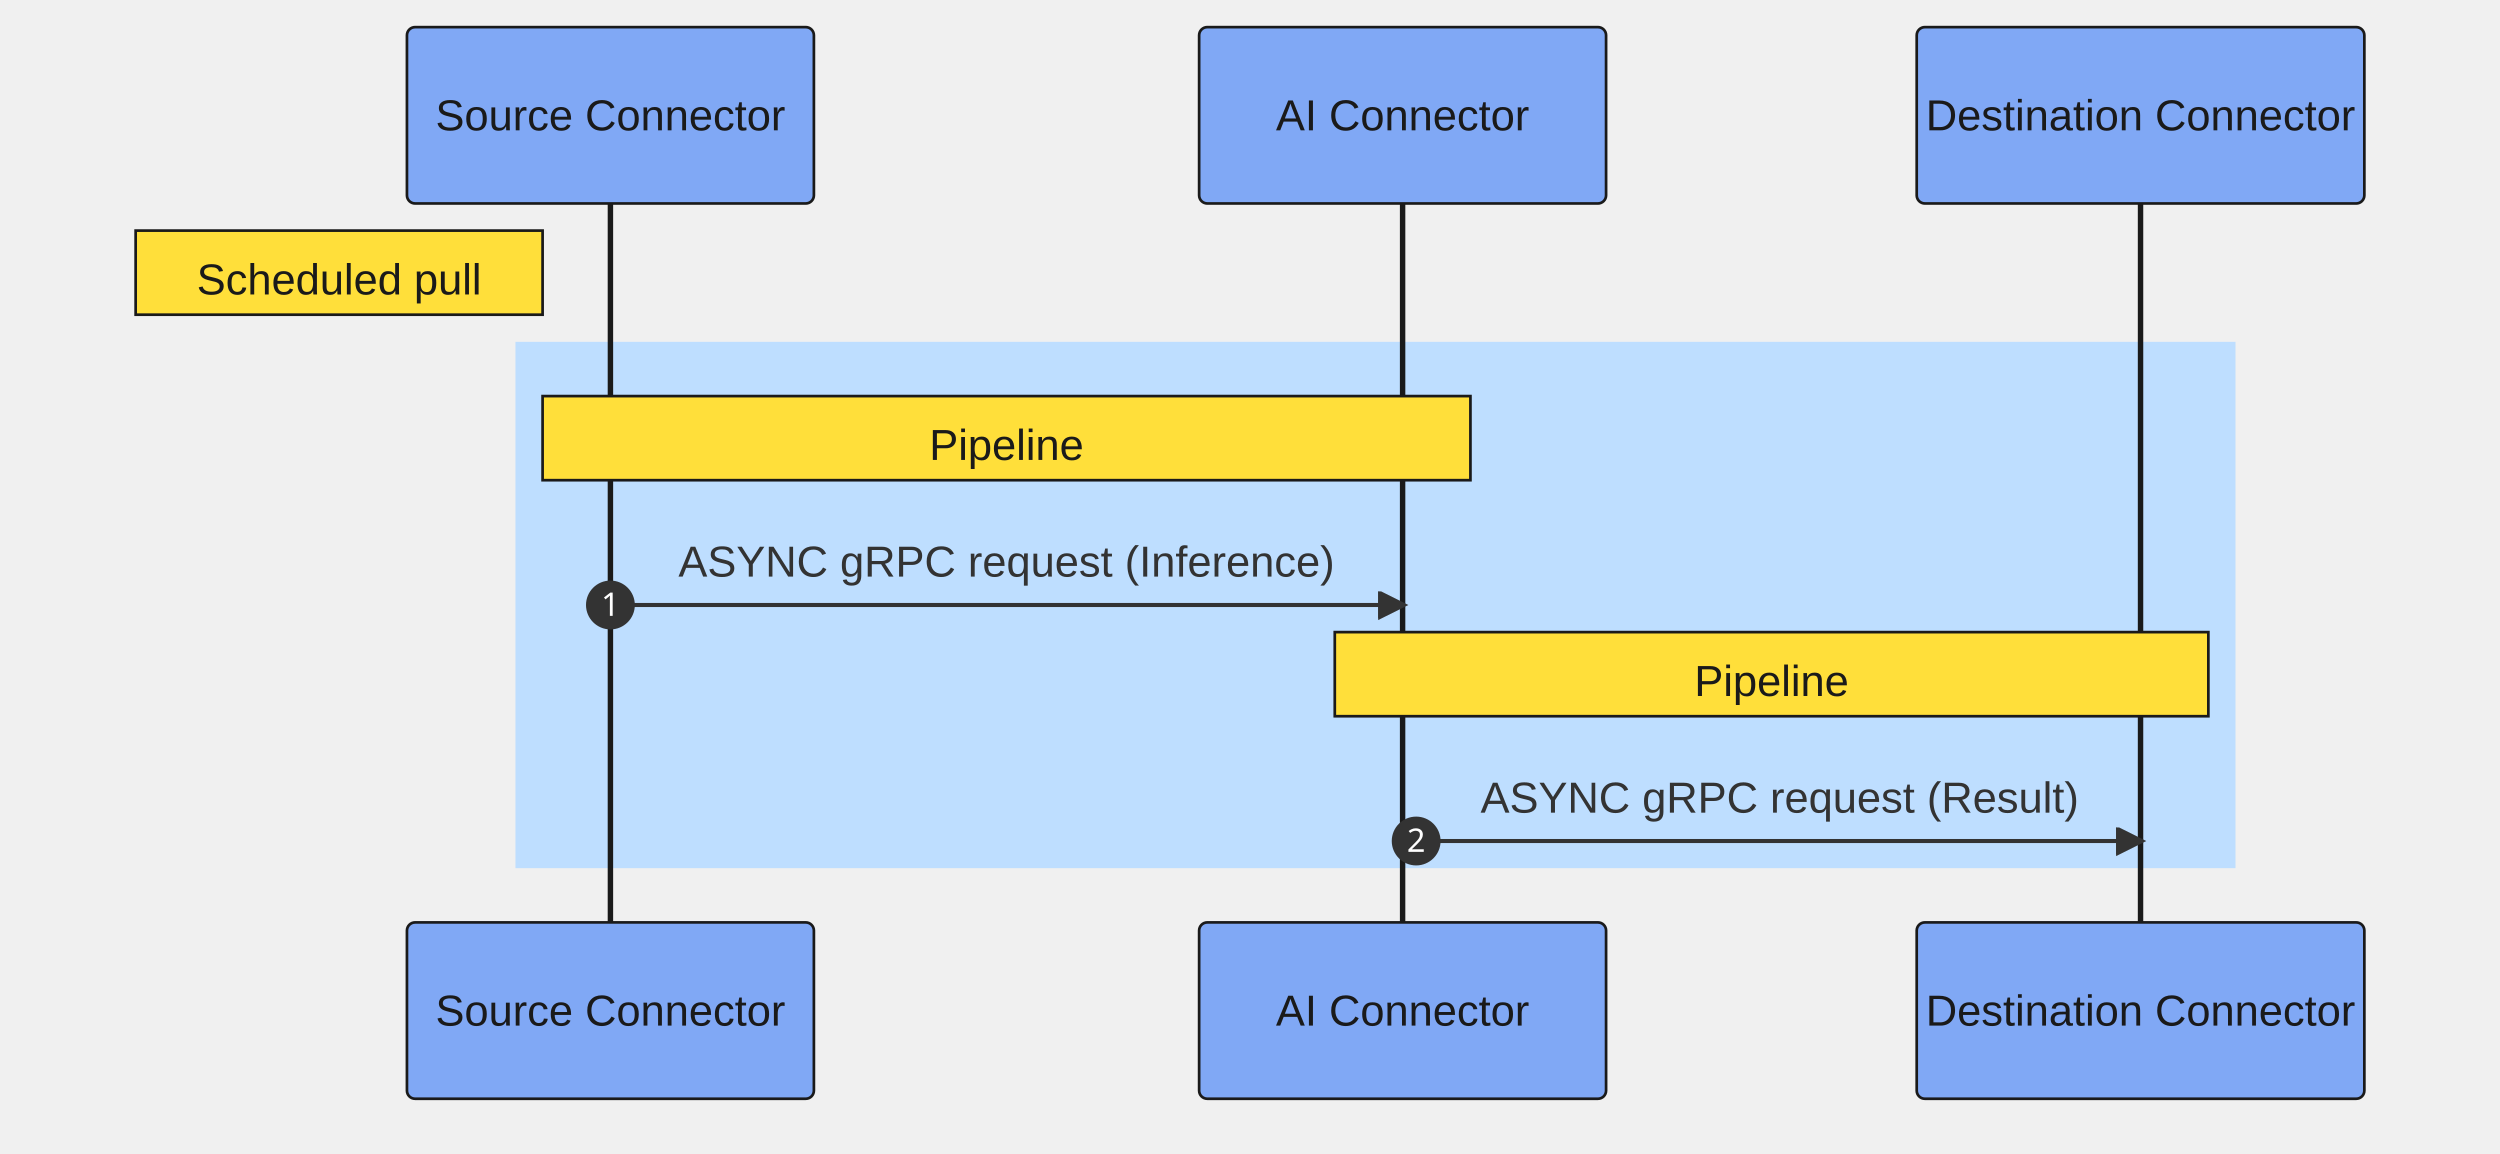
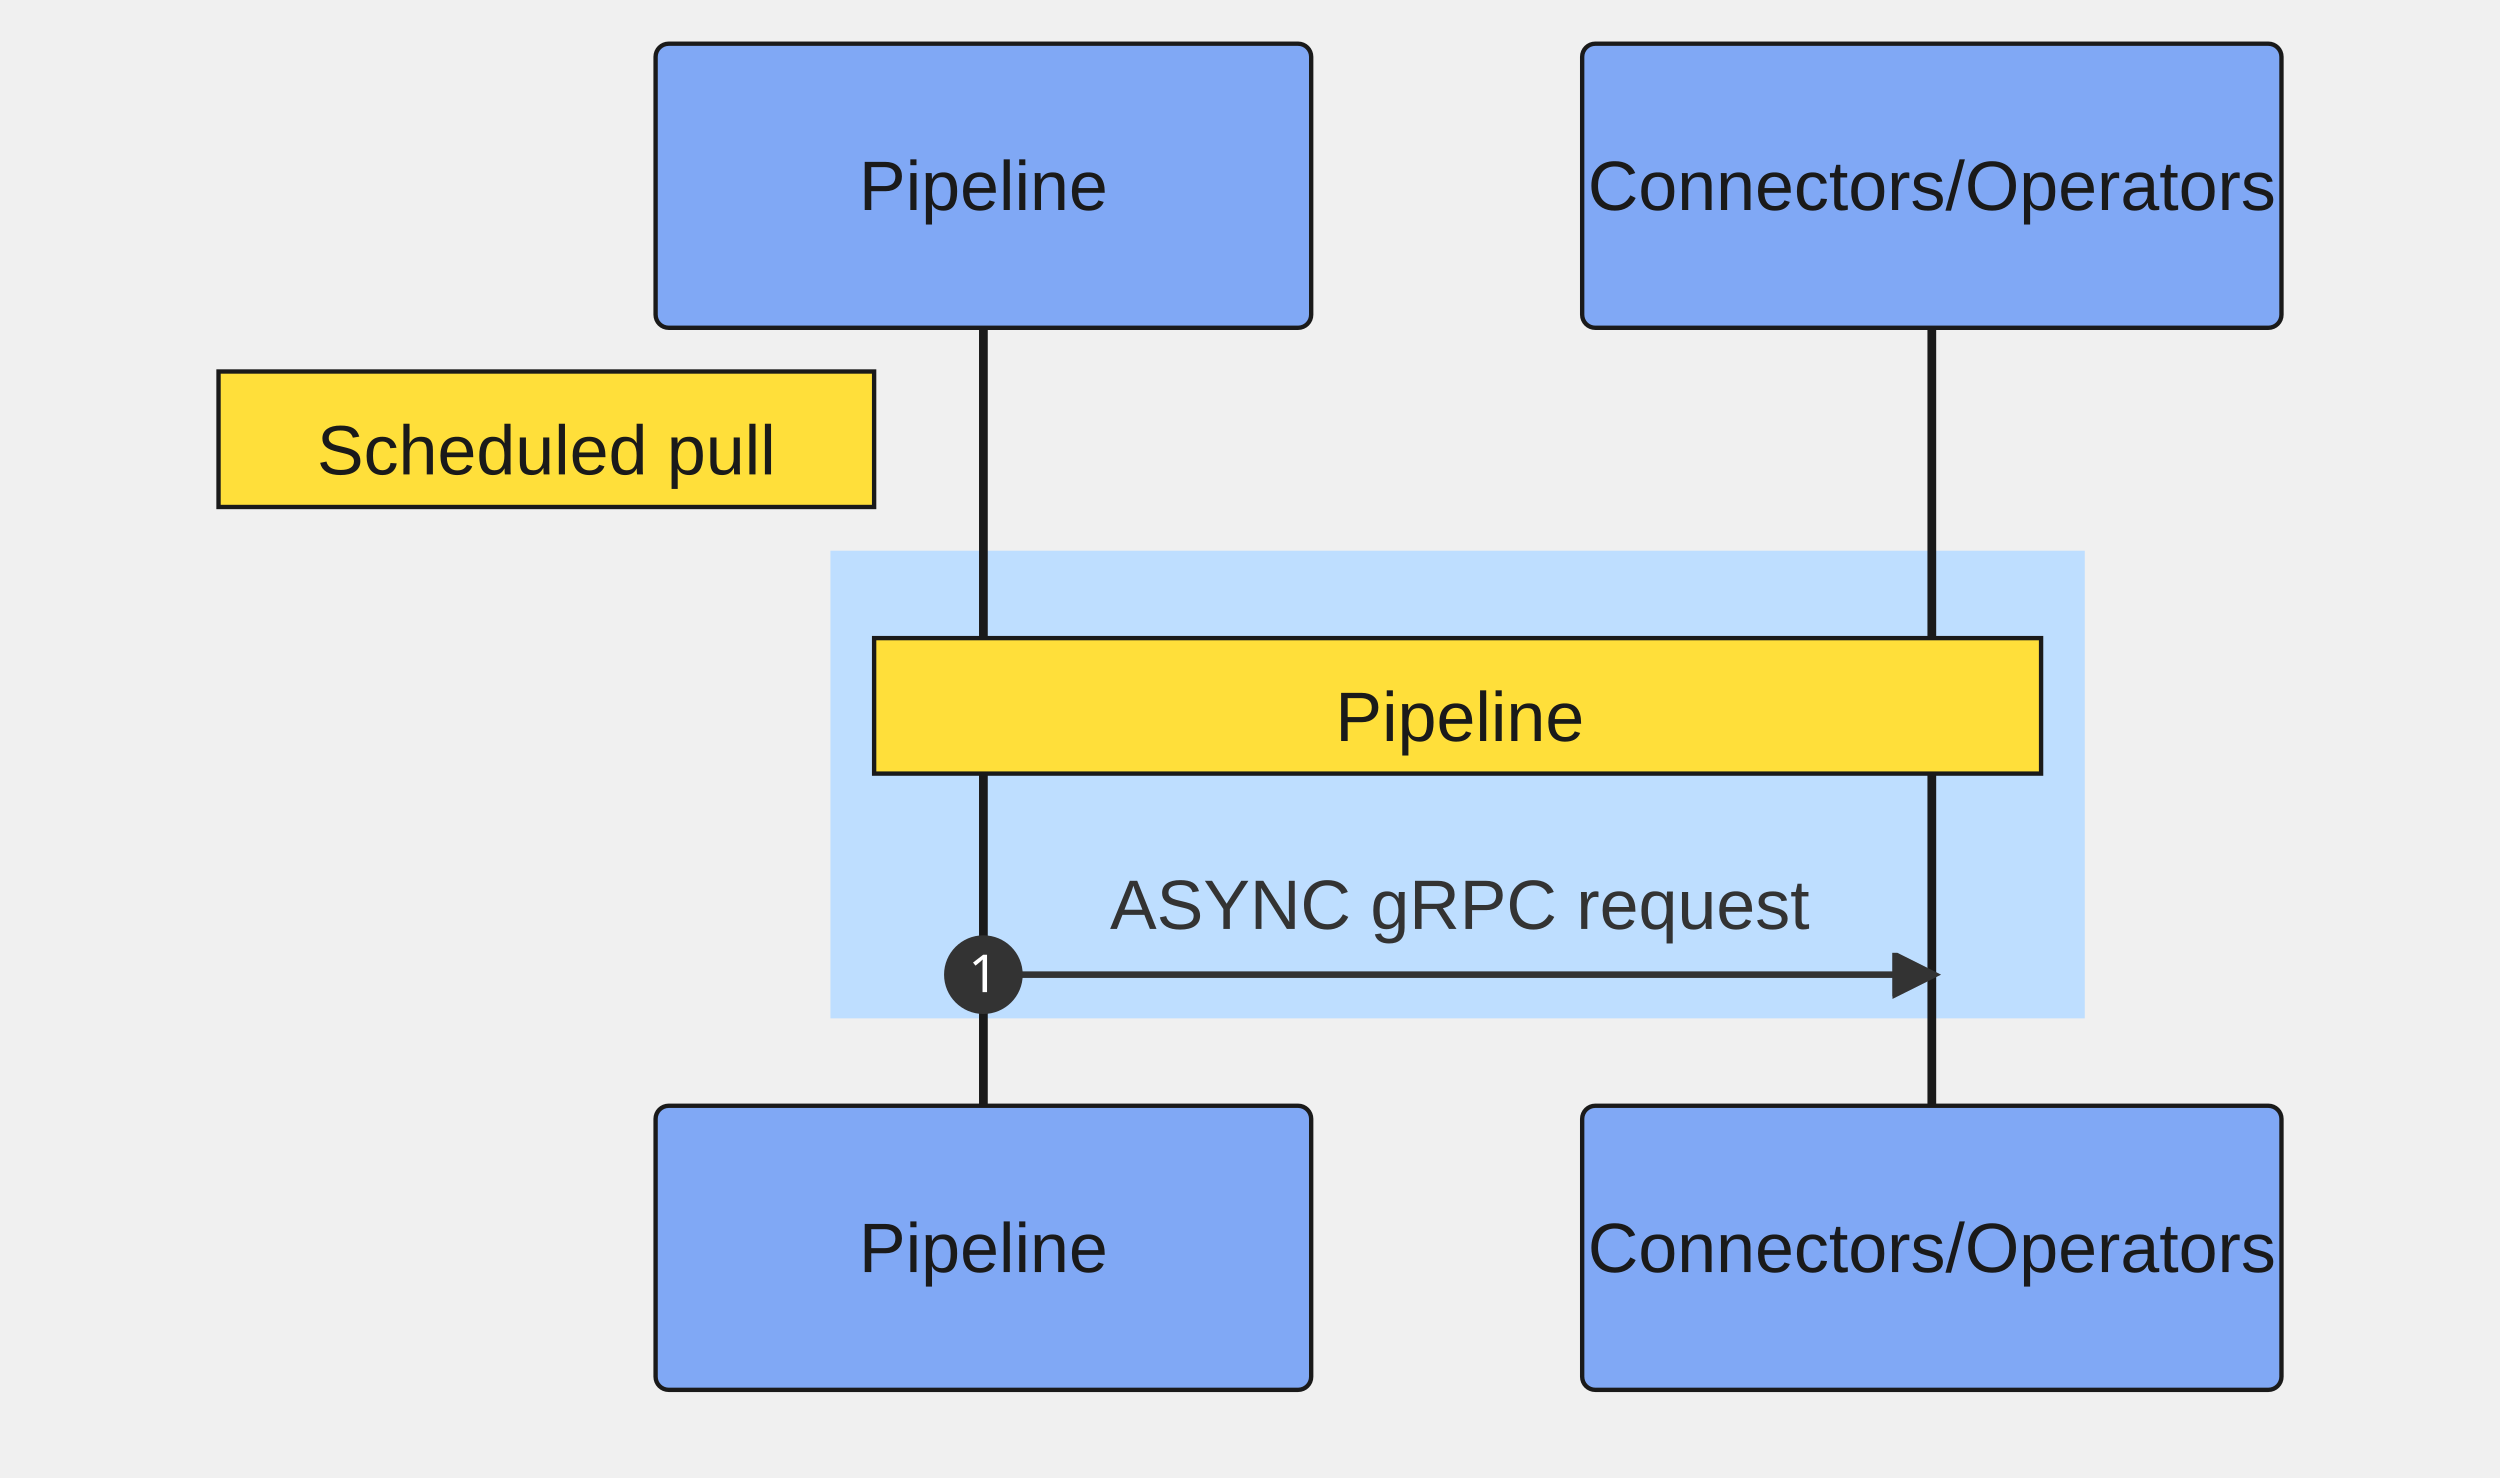
- <svg xmlns="http://www.w3.org/2000/svg" aria-roledescription="sequence" role="graphics-document document" viewBox="-150 -10 921.5 425" style="max-width: 921.5px; background-color: white;" width="100%" id="my-svg">
-   <rect class="rect" height="194" width="634" fill="rgb(190, 222, 255)" y="116" x="40" />
+ <svg xmlns="http://www.w3.org/2000/svg" aria-roledescription="sequence" role="graphics-document document" viewBox="-150 -10 572 338" style="max-width: 572px; background-color: white;" width="100%" id="my-svg">
+   <rect class="rect" height="107" width="287" fill="rgb(190, 222, 255)" y="116" x="40" />
  <style>#my-svg{background-color:white;}#my-svg{font-family:"trebuchet ms",verdana,arial,sans-serif;font-size:16px;fill:#1A1A1A;}#my-svg .error-icon{fill:#552222;}#my-svg .error-text{fill:#552222;stroke:#552222;}#my-svg .edge-thickness-normal{stroke-width:2px;}#my-svg .edge-thickness-thick{stroke-width:3.5px;}#my-svg .edge-pattern-solid{stroke-dasharray:0;}#my-svg .edge-pattern-dashed{stroke-dasharray:3;}#my-svg .edge-pattern-dotted{stroke-dasharray:2;}#my-svg .marker{fill:#1A1A1A;stroke:#1A1A1A;}#my-svg .marker.cross{stroke:#1A1A1A;}#my-svg svg{font-family:"trebuchet ms",verdana,arial,sans-serif;font-size:16px;}#my-svg .actor{stroke:#1A1A1A;fill:#80A8F5;}#my-svg text.actor&gt;tspan{fill:#1A1A1A;stroke:none;}#my-svg .actor-line{stroke:#1A1A1A;}#my-svg .messageLine0{stroke-width:1.5;stroke-dasharray:none;stroke:#333;}#my-svg .messageLine1{stroke-width:1.5;stroke-dasharray:2,2;stroke:#333;}#my-svg #arrowhead path{fill:#333;stroke:#333;}#my-svg .sequenceNumber{fill:#FFFFFF;}#my-svg #sequencenumber{fill:#333;}#my-svg #crosshead path{fill:#333;stroke:#333;}#my-svg .messageText{fill:#333;stroke:none;}#my-svg .labelBox{stroke:hsl(259.626, 59.777%, 87.902%);fill:#ECECFF;}#my-svg .labelText,#my-svg .labelText&gt;tspan{fill:black;stroke:none;}#my-svg .loopText,#my-svg .loopText&gt;tspan{fill:black;stroke:none;}#my-svg .loopLine{stroke-width:2px;stroke-dasharray:2,2;stroke:hsl(259.626, 59.777%, 87.902%);fill:hsl(259.626, 59.777%, 87.902%);}#my-svg .note{stroke:#1A1A1A;fill:#FFDF3A;}#my-svg .noteText,#my-svg .noteText&gt;tspan{fill:#1A1A1A;stroke:none;}#my-svg .activation0{fill:#28F67E;stroke:#1A1A1A;}#my-svg .activation1{fill:#28F67E;stroke:#1A1A1A;}#my-svg .activation2{fill:#28F67E;stroke:#1A1A1A;}#my-svg .actorPopupMenu{position:absolute;}#my-svg .actorPopupMenuPanel{position:absolute;fill:#80A8F5;box-shadow:0px 8px 16px 0px rgba(0,0,0,0.2);filter:drop-shadow(3px 5px 2px rgb(0 0 0 / 0.4));}#my-svg .actor-man line{stroke:#1A1A1A;fill:#80A8F5;}#my-svg .actor-man circle,#my-svg line{stroke:#1A1A1A;fill:#80A8F5;stroke-width:2px;}#my-svg :root{--mermaid-font-family:"trebuchet ms",verdana,arial,sans-serif;}</style>
  <g />
  <defs>
    <symbol height="24" width="24" id="computer">
      <path d="M2 2v13h20v-13h-20zm18 11h-16v-9h16v9zm-10.228 6l.466-1h3.524l.467 1h-4.457zm14.228 3h-24l2-6h2.104l-1.33 4h18.45l-1.297-4h2.073l2 6zm-5-10h-14v-7h14v7z" transform="scale(.5)" />
    </symbol>
  </defs>
  <defs>
    <symbol clip-rule="evenodd" fill-rule="evenodd" id="database">
      <path d="M12.258.001l.256.004.255.005.253.008.251.01.249.012.247.015.246.016.242.019.241.02.239.023.236.024.233.027.231.028.229.031.225.032.223.034.22.036.217.038.214.04.211.041.208.043.205.045.201.046.198.048.194.05.191.051.187.053.183.054.18.056.175.057.172.059.168.06.163.061.16.063.155.064.15.066.074.033.073.033.071.034.07.034.069.035.068.035.067.035.066.035.064.036.064.036.062.036.06.036.06.037.058.037.058.037.055.038.055.038.053.038.052.038.051.039.05.039.048.039.047.039.045.04.044.04.043.04.041.04.04.041.039.041.037.041.036.041.034.041.033.042.032.042.03.042.029.042.027.042.026.043.024.043.023.043.021.043.02.043.018.044.017.043.015.044.013.044.012.044.011.045.009.044.007.045.006.045.004.045.002.045.001.045v17l-.001.045-.002.045-.004.045-.006.045-.007.045-.009.044-.011.045-.012.044-.013.044-.015.044-.017.043-.018.044-.02.043-.021.043-.023.043-.024.043-.026.043-.027.042-.029.042-.03.042-.032.042-.033.042-.034.041-.036.041-.037.041-.039.041-.04.041-.041.04-.043.04-.044.04-.045.04-.047.039-.048.039-.05.039-.051.039-.052.038-.053.038-.055.038-.055.038-.058.037-.058.037-.06.037-.06.036-.062.036-.064.036-.064.036-.066.035-.067.035-.068.035-.069.035-.07.034-.071.034-.073.033-.074.033-.15.066-.155.064-.16.063-.163.061-.168.06-.172.059-.175.057-.18.056-.183.054-.187.053-.191.051-.194.05-.198.048-.201.046-.205.045-.208.043-.211.041-.214.04-.217.038-.22.036-.223.034-.225.032-.229.031-.231.028-.233.027-.236.024-.239.023-.241.02-.242.019-.246.016-.247.015-.249.012-.251.01-.253.008-.255.005-.256.004-.258.001-.258-.001-.256-.004-.255-.005-.253-.008-.251-.01-.249-.012-.247-.015-.245-.016-.243-.019-.241-.02-.238-.023-.236-.024-.234-.027-.231-.028-.228-.031-.226-.032-.223-.034-.22-.036-.217-.038-.214-.04-.211-.041-.208-.043-.204-.045-.201-.046-.198-.048-.195-.05-.19-.051-.187-.053-.184-.054-.179-.056-.176-.057-.172-.059-.167-.06-.164-.061-.159-.063-.155-.064-.151-.066-.074-.033-.072-.033-.072-.034-.07-.034-.069-.035-.068-.035-.067-.035-.066-.035-.064-.036-.063-.036-.062-.036-.061-.036-.06-.037-.058-.037-.057-.037-.056-.038-.055-.038-.053-.038-.052-.038-.051-.039-.049-.039-.049-.039-.046-.039-.046-.04-.044-.04-.043-.04-.041-.04-.04-.041-.039-.041-.037-.041-.036-.041-.034-.041-.033-.042-.032-.042-.03-.042-.029-.042-.027-.042-.026-.043-.024-.043-.023-.043-.021-.043-.02-.043-.018-.044-.017-.043-.015-.044-.013-.044-.012-.044-.011-.045-.009-.044-.007-.045-.006-.045-.004-.045-.002-.045-.001-.045v-17l.001-.045.002-.045.004-.045.006-.045.007-.045.009-.044.011-.045.012-.044.013-.044.015-.044.017-.043.018-.044.02-.043.021-.043.023-.043.024-.043.026-.043.027-.042.029-.042.03-.042.032-.042.033-.042.034-.041.036-.041.037-.041.039-.041.04-.041.041-.04.043-.04.044-.04.046-.04.046-.039.049-.039.049-.039.051-.039.052-.038.053-.038.055-.038.056-.038.057-.037.058-.037.06-.037.061-.036.062-.036.063-.036.064-.036.066-.035.067-.035.068-.035.069-.035.07-.034.072-.034.072-.033.074-.033.151-.066.155-.064.159-.063.164-.061.167-.06.172-.059.176-.057.179-.056.184-.054.187-.053.19-.051.195-.05.198-.048.201-.046.204-.045.208-.043.211-.041.214-.04.217-.038.22-.036.223-.034.226-.032.228-.031.231-.028.234-.027.236-.024.238-.023.241-.02.243-.019.245-.016.247-.015.249-.012.251-.01.253-.008.255-.005.256-.004.258-.001.258.001zm-9.258 20.499v.01l.001.021.003.021.004.022.005.021.006.022.007.022.009.023.01.022.011.023.012.023.013.023.015.023.016.024.017.023.018.024.019.024.021.024.022.025.023.024.024.025.052.049.056.05.061.051.066.051.07.051.075.051.079.052.084.052.088.052.092.052.097.052.102.051.105.052.11.052.114.051.119.051.123.051.127.05.131.05.135.05.139.048.144.049.147.047.152.047.155.047.16.045.163.045.167.043.171.043.176.041.178.041.183.039.187.039.19.037.194.035.197.035.202.033.204.031.209.03.212.029.216.027.219.025.222.024.226.021.23.02.233.018.236.016.24.015.243.012.246.01.249.008.253.005.256.004.259.001.26-.001.257-.004.254-.005.25-.008.247-.011.244-.012.241-.014.237-.016.233-.018.231-.021.226-.021.224-.024.22-.026.216-.027.212-.028.21-.031.205-.031.202-.034.198-.034.194-.036.191-.037.187-.039.183-.04.179-.04.175-.042.172-.043.168-.044.163-.045.16-.046.155-.046.152-.047.148-.048.143-.049.139-.049.136-.05.131-.05.126-.05.123-.051.118-.052.114-.051.11-.052.106-.052.101-.052.096-.052.092-.052.088-.053.083-.051.079-.052.074-.052.07-.051.065-.051.06-.051.056-.05.051-.05.023-.024.023-.025.021-.024.02-.024.019-.024.018-.024.017-.024.015-.023.014-.024.013-.023.012-.023.01-.023.01-.022.008-.022.006-.022.006-.022.004-.022.004-.021.001-.021.001-.021v-4.127l-.077.055-.08.053-.083.054-.085.053-.087.052-.09.052-.093.051-.095.05-.097.05-.1.049-.102.049-.105.048-.106.047-.109.047-.111.046-.114.045-.115.045-.118.044-.12.043-.122.042-.124.042-.126.041-.128.04-.13.04-.132.038-.134.038-.135.037-.138.037-.139.035-.142.035-.143.034-.144.033-.147.032-.148.031-.15.03-.151.03-.153.029-.154.027-.156.027-.158.026-.159.025-.161.024-.162.023-.163.022-.165.021-.166.02-.167.019-.169.018-.169.017-.171.016-.173.015-.173.014-.175.013-.175.012-.177.011-.178.01-.179.008-.179.008-.181.006-.182.005-.182.004-.184.003-.184.002h-.37l-.184-.002-.184-.003-.182-.004-.182-.005-.181-.006-.179-.008-.179-.008-.178-.01-.176-.011-.176-.012-.175-.013-.173-.014-.172-.015-.171-.016-.17-.017-.169-.018-.167-.019-.166-.02-.165-.021-.163-.022-.162-.023-.161-.024-.159-.025-.157-.026-.156-.027-.155-.027-.153-.029-.151-.03-.15-.03-.148-.031-.146-.032-.145-.033-.143-.034-.141-.035-.14-.035-.137-.037-.136-.037-.134-.038-.132-.038-.13-.04-.128-.04-.126-.041-.124-.042-.122-.042-.12-.044-.117-.043-.116-.045-.113-.045-.112-.046-.109-.047-.106-.047-.105-.048-.102-.049-.1-.049-.097-.05-.095-.05-.093-.052-.09-.051-.087-.052-.085-.053-.083-.054-.08-.054-.077-.054v4.127zm0-5.654v.011l.001.021.003.021.004.021.005.022.006.022.007.022.009.022.01.022.011.023.012.023.013.023.015.024.016.023.017.024.018.024.019.024.021.024.022.024.023.025.024.024.052.05.056.05.061.05.066.051.07.051.075.052.079.051.084.052.088.052.092.052.097.052.102.052.105.052.11.051.114.051.119.052.123.05.127.051.131.05.135.049.139.049.144.048.147.048.152.047.155.046.16.045.163.045.167.044.171.042.176.042.178.04.183.04.187.038.19.037.194.036.197.034.202.033.204.032.209.03.212.028.216.027.219.025.222.024.226.022.23.02.233.018.236.016.24.014.243.012.246.01.249.008.253.006.256.003.259.001.26-.001.257-.003.254-.006.25-.008.247-.01.244-.012.241-.015.237-.016.233-.018.231-.02.226-.022.224-.024.22-.025.216-.027.212-.029.21-.03.205-.032.202-.033.198-.035.194-.036.191-.037.187-.039.183-.039.179-.041.175-.042.172-.043.168-.044.163-.045.16-.045.155-.047.152-.047.148-.048.143-.048.139-.05.136-.049.131-.05.126-.051.123-.051.118-.051.114-.052.11-.052.106-.052.101-.052.096-.052.092-.052.088-.052.083-.052.079-.052.074-.051.07-.052.065-.051.06-.05.056-.051.051-.049.023-.025.023-.024.021-.025.02-.024.019-.024.018-.024.017-.024.015-.023.014-.023.013-.024.012-.022.01-.023.01-.023.008-.022.006-.022.006-.022.004-.021.004-.022.001-.021.001-.021v-4.139l-.077.054-.08.054-.083.054-.085.052-.087.053-.09.051-.093.051-.095.051-.097.05-.1.049-.102.049-.105.048-.106.047-.109.047-.111.046-.114.045-.115.044-.118.044-.12.044-.122.042-.124.042-.126.041-.128.04-.13.039-.132.039-.134.038-.135.037-.138.036-.139.036-.142.035-.143.033-.144.033-.147.033-.148.031-.15.03-.151.03-.153.028-.154.028-.156.027-.158.026-.159.025-.161.024-.162.023-.163.022-.165.021-.166.02-.167.019-.169.018-.169.017-.171.016-.173.015-.173.014-.175.013-.175.012-.177.011-.178.009-.179.009-.179.007-.181.007-.182.005-.182.004-.184.003-.184.002h-.37l-.184-.002-.184-.003-.182-.004-.182-.005-.181-.007-.179-.007-.179-.009-.178-.009-.176-.011-.176-.012-.175-.013-.173-.014-.172-.015-.171-.016-.17-.017-.169-.018-.167-.019-.166-.02-.165-.021-.163-.022-.162-.023-.161-.024-.159-.025-.157-.026-.156-.027-.155-.028-.153-.028-.151-.03-.15-.03-.148-.031-.146-.033-.145-.033-.143-.033-.141-.035-.14-.036-.137-.036-.136-.037-.134-.038-.132-.039-.13-.039-.128-.04-.126-.041-.124-.042-.122-.043-.12-.043-.117-.044-.116-.044-.113-.046-.112-.046-.109-.046-.106-.047-.105-.048-.102-.049-.1-.049-.097-.05-.095-.051-.093-.051-.09-.051-.087-.053-.085-.052-.083-.054-.08-.054-.077-.054v4.139zm0-5.666v.011l.001.02.003.022.004.021.005.022.006.021.007.022.009.023.01.022.011.023.012.023.013.023.015.023.016.024.017.024.018.023.019.024.021.025.022.024.023.024.024.025.052.05.056.05.061.05.066.051.07.051.075.052.079.051.084.052.088.052.092.052.097.052.102.052.105.051.11.052.114.051.119.051.123.051.127.05.131.05.135.05.139.049.144.048.147.048.152.047.155.046.16.045.163.045.167.043.171.043.176.042.178.04.183.04.187.038.19.037.194.036.197.034.202.033.204.032.209.03.212.028.216.027.219.025.222.024.226.021.23.02.233.018.236.017.24.014.243.012.246.01.249.008.253.006.256.003.259.001.26-.001.257-.003.254-.006.25-.008.247-.01.244-.013.241-.014.237-.016.233-.018.231-.02.226-.022.224-.024.22-.025.216-.027.212-.029.21-.03.205-.032.202-.033.198-.035.194-.036.191-.037.187-.039.183-.039.179-.041.175-.042.172-.043.168-.044.163-.045.16-.045.155-.047.152-.047.148-.048.143-.049.139-.049.136-.049.131-.051.126-.05.123-.051.118-.052.114-.051.11-.052.106-.052.101-.052.096-.052.092-.052.088-.052.083-.052.079-.052.074-.052.07-.051.065-.051.06-.051.056-.05.051-.049.023-.025.023-.025.021-.024.02-.024.019-.024.018-.024.017-.024.015-.023.014-.024.013-.023.012-.023.01-.022.01-.023.008-.022.006-.022.006-.022.004-.022.004-.021.001-.021.001-.021v-4.153l-.077.054-.08.054-.083.053-.085.053-.087.053-.09.051-.093.051-.095.051-.097.05-.1.049-.102.048-.105.048-.106.048-.109.046-.111.046-.114.046-.115.044-.118.044-.12.043-.122.043-.124.042-.126.041-.128.04-.13.039-.132.039-.134.038-.135.037-.138.036-.139.036-.142.034-.143.034-.144.033-.147.032-.148.032-.15.03-.151.03-.153.028-.154.028-.156.027-.158.026-.159.024-.161.024-.162.023-.163.023-.165.021-.166.02-.167.019-.169.018-.169.017-.171.016-.173.015-.173.014-.175.013-.175.012-.177.01-.178.01-.179.009-.179.007-.181.006-.182.006-.182.004-.184.003-.184.001-.185.001-.185-.001-.184-.001-.184-.003-.182-.004-.182-.006-.181-.006-.179-.007-.179-.009-.178-.01-.176-.01-.176-.012-.175-.013-.173-.014-.172-.015-.171-.016-.17-.017-.169-.018-.167-.019-.166-.02-.165-.021-.163-.023-.162-.023-.161-.024-.159-.024-.157-.026-.156-.027-.155-.028-.153-.028-.151-.03-.15-.03-.148-.032-.146-.032-.145-.033-.143-.034-.141-.034-.14-.036-.137-.036-.136-.037-.134-.038-.132-.039-.13-.039-.128-.041-.126-.041-.124-.041-.122-.043-.12-.043-.117-.044-.116-.044-.113-.046-.112-.046-.109-.046-.106-.048-.105-.048-.102-.048-.1-.05-.097-.049-.095-.051-.093-.051-.09-.052-.087-.052-.085-.053-.083-.053-.08-.054-.077-.054v4.153zm8.74-8.179l-.257.004-.254.005-.25.008-.247.011-.244.012-.241.014-.237.016-.233.018-.231.021-.226.022-.224.023-.22.026-.216.027-.212.028-.21.031-.205.032-.202.033-.198.034-.194.036-.191.038-.187.038-.183.04-.179.041-.175.042-.172.043-.168.043-.163.045-.16.046-.155.046-.152.048-.148.048-.143.048-.139.049-.136.05-.131.05-.126.051-.123.051-.118.051-.114.052-.11.052-.106.052-.101.052-.096.052-.092.052-.088.052-.083.052-.079.052-.074.051-.07.052-.065.051-.06.05-.056.05-.051.05-.023.025-.023.024-.021.024-.02.025-.019.024-.018.024-.017.023-.015.024-.014.023-.013.023-.012.023-.01.023-.01.022-.008.022-.006.023-.006.021-.004.022-.004.021-.001.021-.001.021.001.021.001.021.004.021.004.022.006.021.006.023.008.022.01.022.01.023.012.023.013.023.014.023.015.024.017.023.018.024.019.024.02.025.021.024.023.024.023.025.051.05.056.05.06.05.065.051.07.052.074.051.079.052.083.052.088.052.092.052.096.052.101.052.106.052.11.052.114.052.118.051.123.051.126.051.131.05.136.05.139.049.143.048.148.048.152.048.155.046.16.046.163.045.168.043.172.043.175.042.179.041.183.04.187.038.191.038.194.036.198.034.202.033.205.032.21.031.212.028.216.027.22.026.224.023.226.022.231.021.233.018.237.016.241.014.244.012.247.011.25.008.254.005.257.004.26.001.26-.001.257-.004.254-.005.25-.008.247-.011.244-.012.241-.014.237-.016.233-.018.231-.021.226-.022.224-.023.22-.026.216-.027.212-.028.21-.031.205-.032.202-.033.198-.034.194-.036.191-.038.187-.038.183-.04.179-.041.175-.042.172-.043.168-.043.163-.045.16-.046.155-.046.152-.048.148-.048.143-.048.139-.049.136-.05.131-.05.126-.051.123-.051.118-.051.114-.052.11-.052.106-.052.101-.052.096-.052.092-.052.088-.052.083-.052.079-.052.074-.051.07-.052.065-.051.06-.05.056-.05.051-.05.023-.025.023-.024.021-.024.02-.025.019-.024.018-.024.017-.023.015-.024.014-.023.013-.023.012-.023.01-.023.01-.022.008-.022.006-.023.006-.021.004-.022.004-.021.001-.021.001-.021-.001-.021-.001-.021-.004-.021-.004-.022-.006-.021-.006-.023-.008-.022-.01-.022-.01-.023-.012-.023-.013-.023-.014-.023-.015-.024-.017-.023-.018-.024-.019-.024-.02-.025-.021-.024-.023-.024-.023-.025-.051-.05-.056-.05-.06-.05-.065-.051-.07-.052-.074-.051-.079-.052-.083-.052-.088-.052-.092-.052-.096-.052-.101-.052-.106-.052-.11-.052-.114-.052-.118-.051-.123-.051-.126-.051-.131-.05-.136-.05-.139-.049-.143-.048-.148-.048-.152-.048-.155-.046-.16-.046-.163-.045-.168-.043-.172-.043-.175-.042-.179-.041-.183-.04-.187-.038-.191-.038-.194-.036-.198-.034-.202-.033-.205-.032-.21-.031-.212-.028-.216-.027-.22-.026-.224-.023-.226-.022-.231-.021-.233-.018-.237-.016-.241-.014-.244-.012-.247-.011-.25-.008-.254-.005-.257-.004-.26-.001-.26.001z" transform="scale(.5)" />
    </symbol>
  </defs>
  <defs>
    <symbol height="24" width="24" id="clock">
      <path d="M12 2c5.514 0 10 4.486 10 10s-4.486 10-10 10-10-4.486-10-10 4.486-10 10-10zm0-2c-6.627 0-12 5.373-12 12s5.373 12 12 12 12-5.373 12-12-5.373-12-12-12zm5.848 12.459c.202.038.202.333.001.372-1.907.361-6.045 1.111-6.547 1.111-.719 0-1.301-.582-1.301-1.301 0-.512.77-5.447 1.125-7.445.034-.192.312-.181.343.014l.985 6.238 5.394 1.011z" transform="scale(.5)" />
    </symbol>
  </defs>
  <g>
-     <line stroke="#999" stroke-width="0.5px" class="200" y2="350" x2="75" y1="5" x1="75" id="actor0" />
+     <line stroke="#999" stroke-width="0.5px" class="200" y2="263" x2="75" y1="5" x1="75" id="actor0" />
    <g id="root-0">
      <rect class="actor" ry="3" rx="3" height="65" width="150" stroke="#666" fill="#eaeaea" y="0" x="0" />
      <text style="text-anchor: middle; font-size: 16px; font-weight: 400;" class="actor" alignment-baseline="central" dominant-baseline="central" y="32.5" x="75">
-         <tspan dy="0" x="75">Source Connector</tspan>
+         <tspan dy="0" x="75">Pipeline</tspan>
      </text>
    </g>
  </g>
  <g>
-     <line stroke="#999" stroke-width="0.5px" class="200" y2="350" x2="367" y1="5" x1="367" id="actor1" />
+     <line stroke="#999" stroke-width="0.5px" class="200" y2="263" x2="292" y1="5" x1="292" id="actor1" />
    <g id="root-1">
-       <rect class="actor" ry="3" rx="3" height="65" width="150" stroke="#666" fill="#eaeaea" y="0" x="292" />
-       <text style="text-anchor: middle; font-size: 16px; font-weight: 400;" class="actor" alignment-baseline="central" dominant-baseline="central" y="32.5" x="367">
-         <tspan dy="0" x="367">AI Connector</tspan>
-       </text>
-     </g>
-   </g>
-   <g>
-     <line stroke="#999" stroke-width="0.5px" class="200" y2="350" x2="639" y1="5" x1="639" id="actor2" />
-     <g id="root-2">
-       <rect class="actor" ry="3" rx="3" height="65" width="165" stroke="#666" fill="#eaeaea" y="0" x="556.5" />
-       <text style="text-anchor: middle; font-size: 16px; font-weight: 400;" class="actor" alignment-baseline="central" dominant-baseline="central" y="32.5" x="639">
-         <tspan dy="0" x="639">Destination Connector</tspan>
+       <rect class="actor" ry="3" rx="3" height="65" width="160" stroke="#666" fill="#eaeaea" y="0" x="212" />
+       <text style="text-anchor: middle; font-size: 16px; font-weight: 400;" class="actor" alignment-baseline="central" dominant-baseline="central" y="32.5" x="292">
+         <tspan dy="0" x="292">Connectors/Operators</tspan>
      </text>
    </g>
  </g>
  <defs>
    <marker orient="auto" markerHeight="12" markerWidth="12" markerUnits="userSpaceOnUse" refY="5" refX="9" id="arrowhead">
      <path d="M 0 0 L 10 5 L 0 10 z" />
    </marker>
  </defs>
  <defs>
    <marker refY="5" refX="4" orient="auto" markerHeight="8" markerWidth="15" id="crosshead">
      <path style="stroke-dasharray: 0, 0;" d="M 1,2 L 6,7 M 6,2 L 1,7" stroke-width="1pt" stroke="#000000" fill="none" />
    </marker>
  </defs>
  <defs>
    <marker orient="auto" markerHeight="28" markerWidth="20" refY="7" refX="18" id="filled-head">
      <path d="M 18,7 L9,13 L14,7 L9,1 Z" />
    </marker>
  </defs>
  <defs>
    <marker orient="auto" markerHeight="40" markerWidth="60" refY="15" refX="15" id="sequencenumber">
      <circle r="6" cy="15" cx="15" />
    </marker>
  </defs>
  <g>
    <rect class="note" ry="0" rx="0" height="31" width="150" stroke="#666" fill="#EDF2AE" y="75" x="-100" />
    <text style="font-size: 16px; font-weight: 400;" dy="1em" class="noteText" alignment-baseline="middle" dominant-baseline="middle" text-anchor="middle" y="78" x="-25">
      <tspan x="-25">Scheduled pull</tspan>
    </text>
  </g>
  <g>
-     <rect class="note" ry="0" rx="0" height="31" width="342" stroke="#666" fill="#EDF2AE" y="136" x="50" />
-     <text style="font-size: 16px; font-weight: 400;" dy="1em" class="noteText" alignment-baseline="middle" dominant-baseline="middle" text-anchor="middle" y="139" x="221">
-       <tspan x="221">Pipeline</tspan>
+     <rect class="note" ry="0" rx="0" height="31" width="267" stroke="#666" fill="#EDF2AE" y="136" x="50" />
+     <text style="font-size: 16px; font-weight: 400;" dy="1em" class="noteText" alignment-baseline="middle" dominant-baseline="middle" text-anchor="middle" y="139" x="184">
+       <tspan x="184">Pipeline</tspan>
    </text>
  </g>
  <g />
+   <text style="font-size: 16px; font-weight: 100;" dy="1em" class="messageText" alignment-baseline="middle" dominant-baseline="middle" text-anchor="middle" y="182" x="184">ASYNC gRPC request</text>
+   <line style="fill: none;" marker-start="url(#sequencenumber)" marker-end="url(#arrowhead)" stroke="none" stroke-width="2" class="messageLine0" y2="213" x2="292" y1="213" x1="75" />
+   <text class="sequenceNumber" text-anchor="middle" font-size="12px" font-family="sans-serif" y="217" x="75">1</text>
  <g>
-     <rect class="note" ry="0" rx="0" height="31" width="322" stroke="#666" fill="#EDF2AE" y="223" x="342" />
-     <text style="font-size: 16px; font-weight: 400;" dy="1em" class="noteText" alignment-baseline="middle" dominant-baseline="middle" text-anchor="middle" y="226" x="503">
-       <tspan x="503">Pipeline</tspan>
-     </text>
-   </g>
-   <g />
-   <text style="font-size: 16px; font-weight: 100;" dy="1em" class="messageText" alignment-baseline="middle" dominant-baseline="middle" text-anchor="middle" y="182" x="221">ASYNC gRPC request (Inference)</text>
-   <line style="fill: none;" marker-start="url(#sequencenumber)" marker-end="url(#arrowhead)" stroke="none" stroke-width="2" class="messageLine0" y2="213" x2="367" y1="213" x1="75" />
-   <text class="sequenceNumber" text-anchor="middle" font-size="12px" font-family="sans-serif" y="217" x="75">1</text>
-   <text style="font-size: 16px; font-weight: 100;" dy="1em" class="messageText" alignment-baseline="middle" dominant-baseline="middle" text-anchor="middle" y="269" x="506">ASYNC gRPC request (Result)</text>
-   <line style="fill: none;" marker-start="url(#sequencenumber)" marker-end="url(#arrowhead)" stroke="none" stroke-width="2" class="messageLine0" y2="300" x2="639" y1="300" x1="372" />
-   <text class="sequenceNumber" text-anchor="middle" font-size="12px" font-family="sans-serif" y="304" x="372">2</text>
-   <g>
-     <rect class="actor" ry="3" rx="3" height="65" width="150" stroke="#666" fill="#eaeaea" y="330" x="0" />
-     <text style="text-anchor: middle; font-size: 16px; font-weight: 400;" class="actor" alignment-baseline="central" dominant-baseline="central" y="362.5" x="75">
-       <tspan dy="0" x="75">Source Connector</tspan>
+     <rect class="actor" ry="3" rx="3" height="65" width="150" stroke="#666" fill="#eaeaea" y="243" x="0" />
+     <text style="text-anchor: middle; font-size: 16px; font-weight: 400;" class="actor" alignment-baseline="central" dominant-baseline="central" y="275.5" x="75">
+       <tspan dy="0" x="75">Pipeline</tspan>
    </text>
  </g>
  <g>
-     <rect class="actor" ry="3" rx="3" height="65" width="150" stroke="#666" fill="#eaeaea" y="330" x="292" />
-     <text style="text-anchor: middle; font-size: 16px; font-weight: 400;" class="actor" alignment-baseline="central" dominant-baseline="central" y="362.5" x="367">
-       <tspan dy="0" x="367">AI Connector</tspan>
-     </text>
-   </g>
-   <g>
-     <rect class="actor" ry="3" rx="3" height="65" width="165" stroke="#666" fill="#eaeaea" y="330" x="556.5" />
-     <text style="text-anchor: middle; font-size: 16px; font-weight: 400;" class="actor" alignment-baseline="central" dominant-baseline="central" y="362.5" x="639">
-       <tspan dy="0" x="639">Destination Connector</tspan>
+     <rect class="actor" ry="3" rx="3" height="65" width="160" stroke="#666" fill="#eaeaea" y="243" x="212" />
+     <text style="text-anchor: middle; font-size: 16px; font-weight: 400;" class="actor" alignment-baseline="central" dominant-baseline="central" y="275.5" x="292">
+       <tspan dy="0" x="292">Connectors/Operators</tspan>
    </text>
  </g>
</svg>
